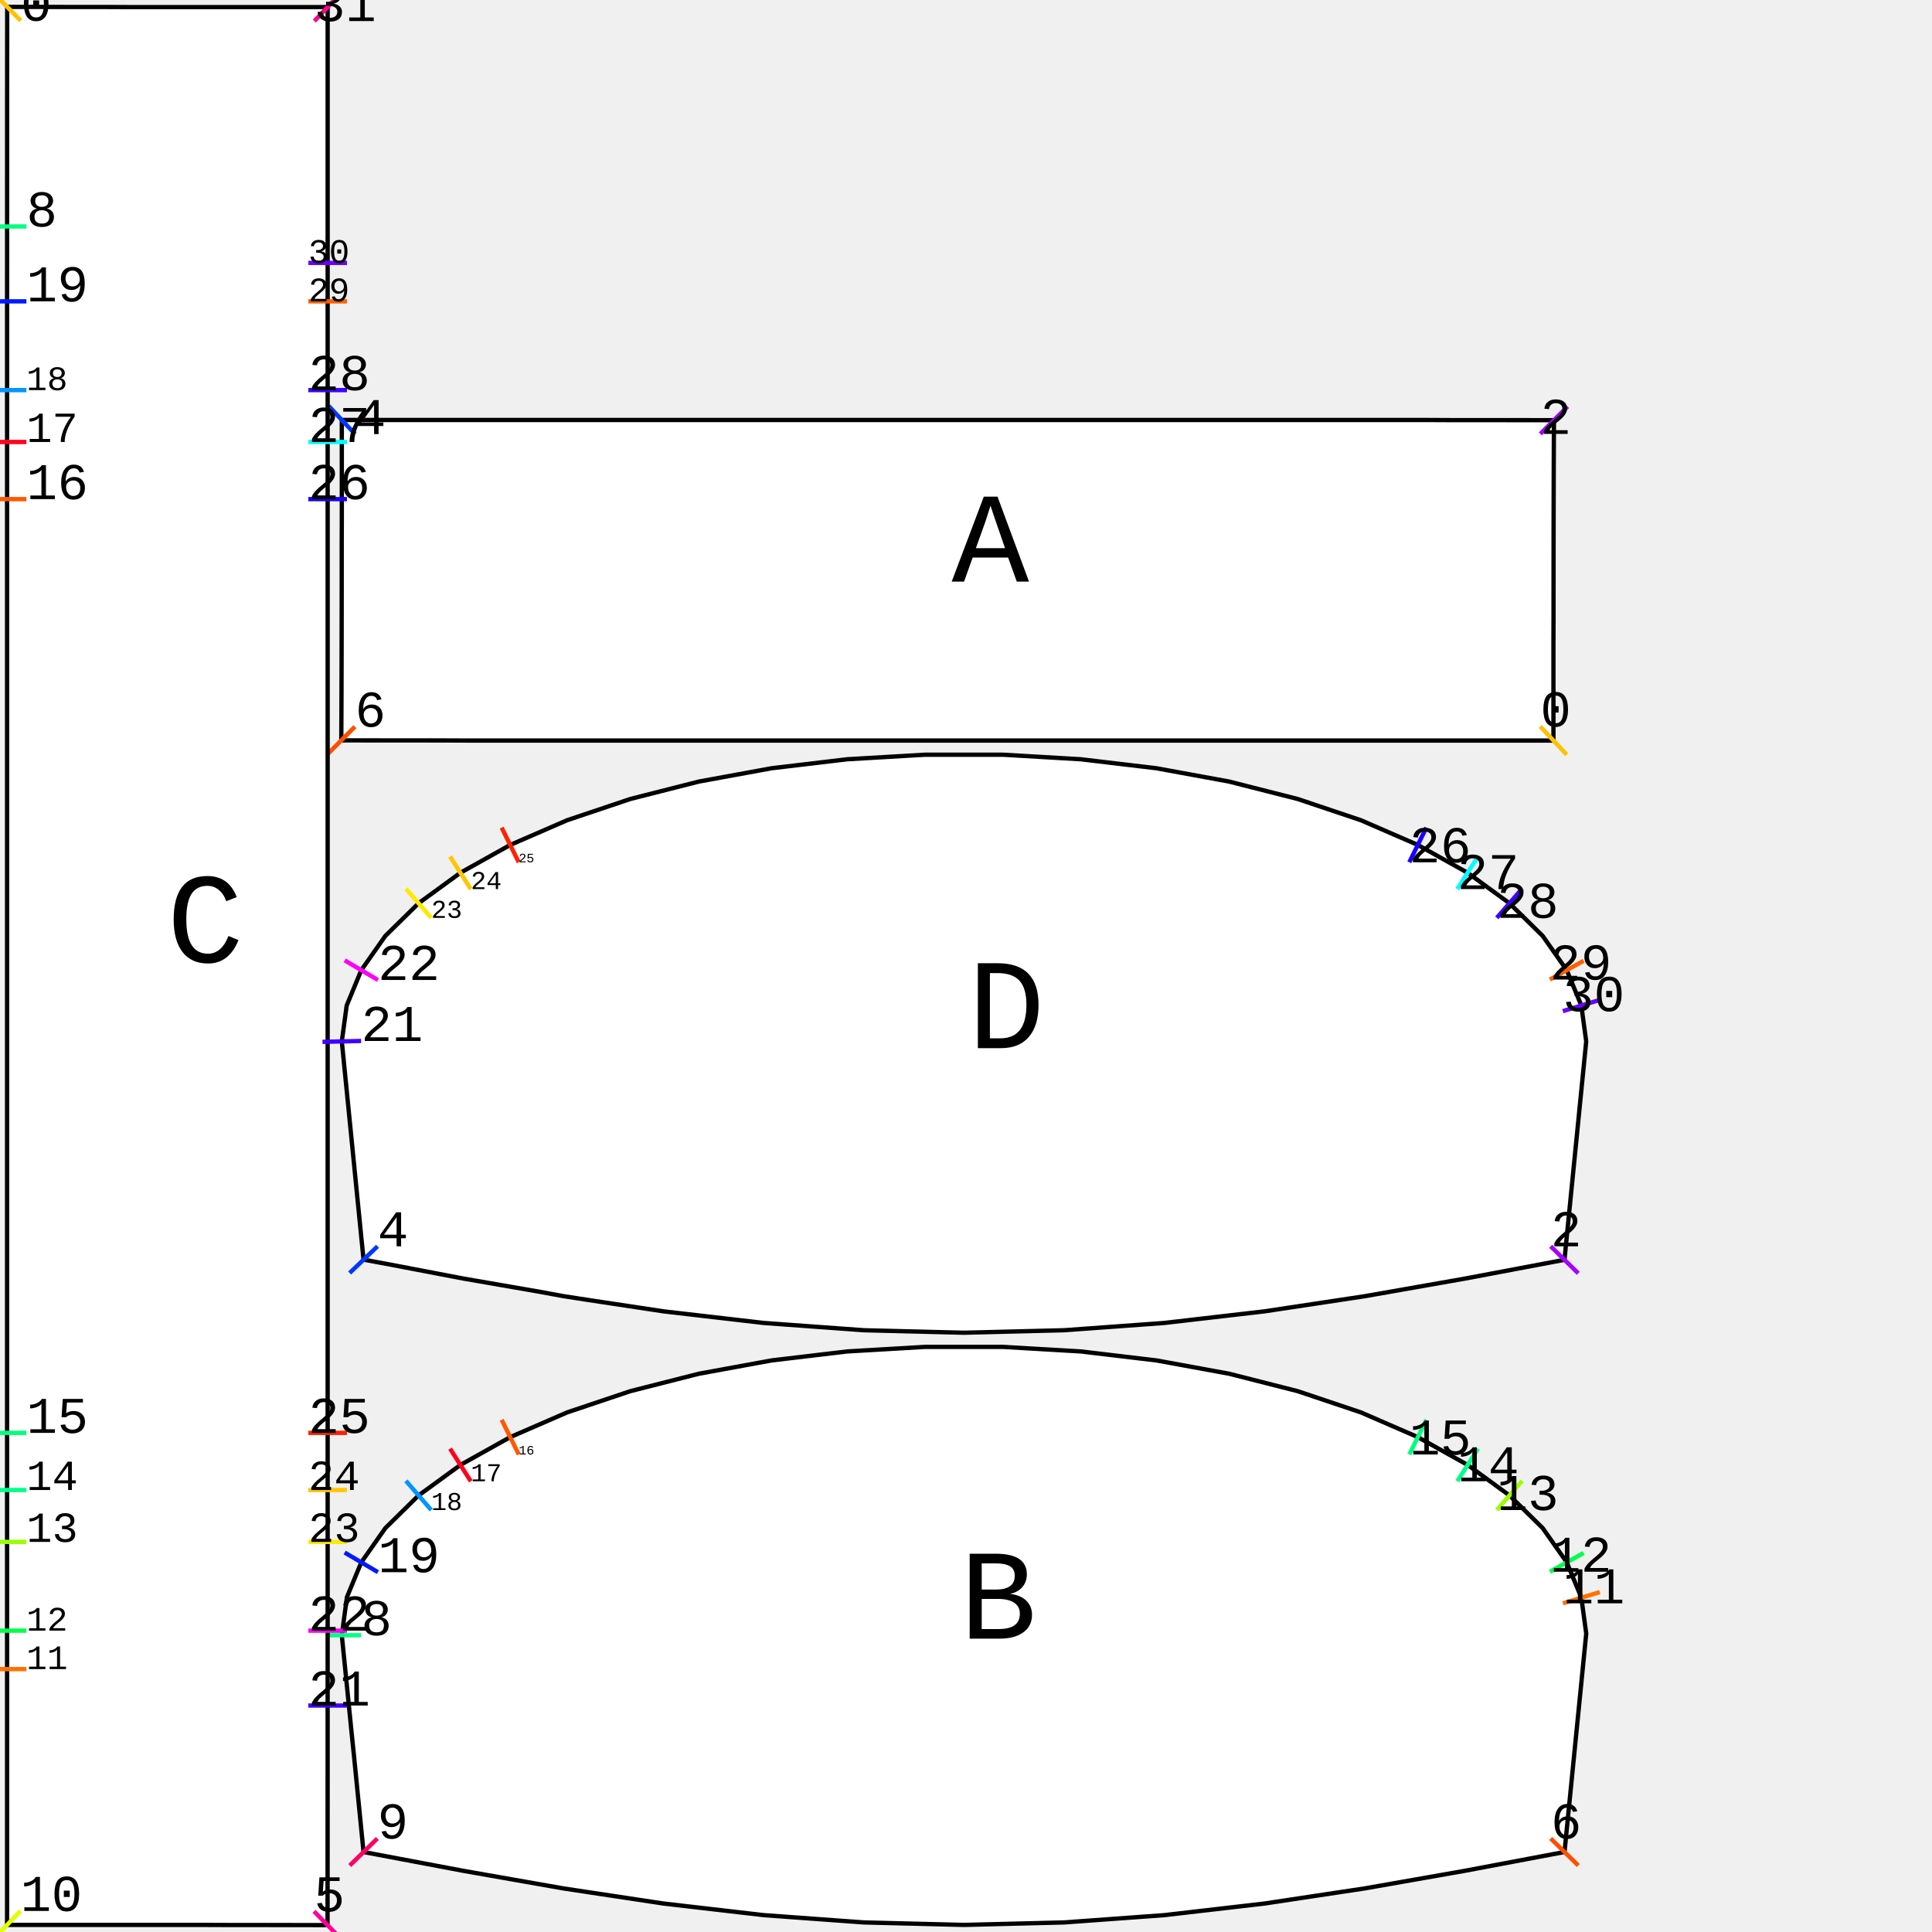
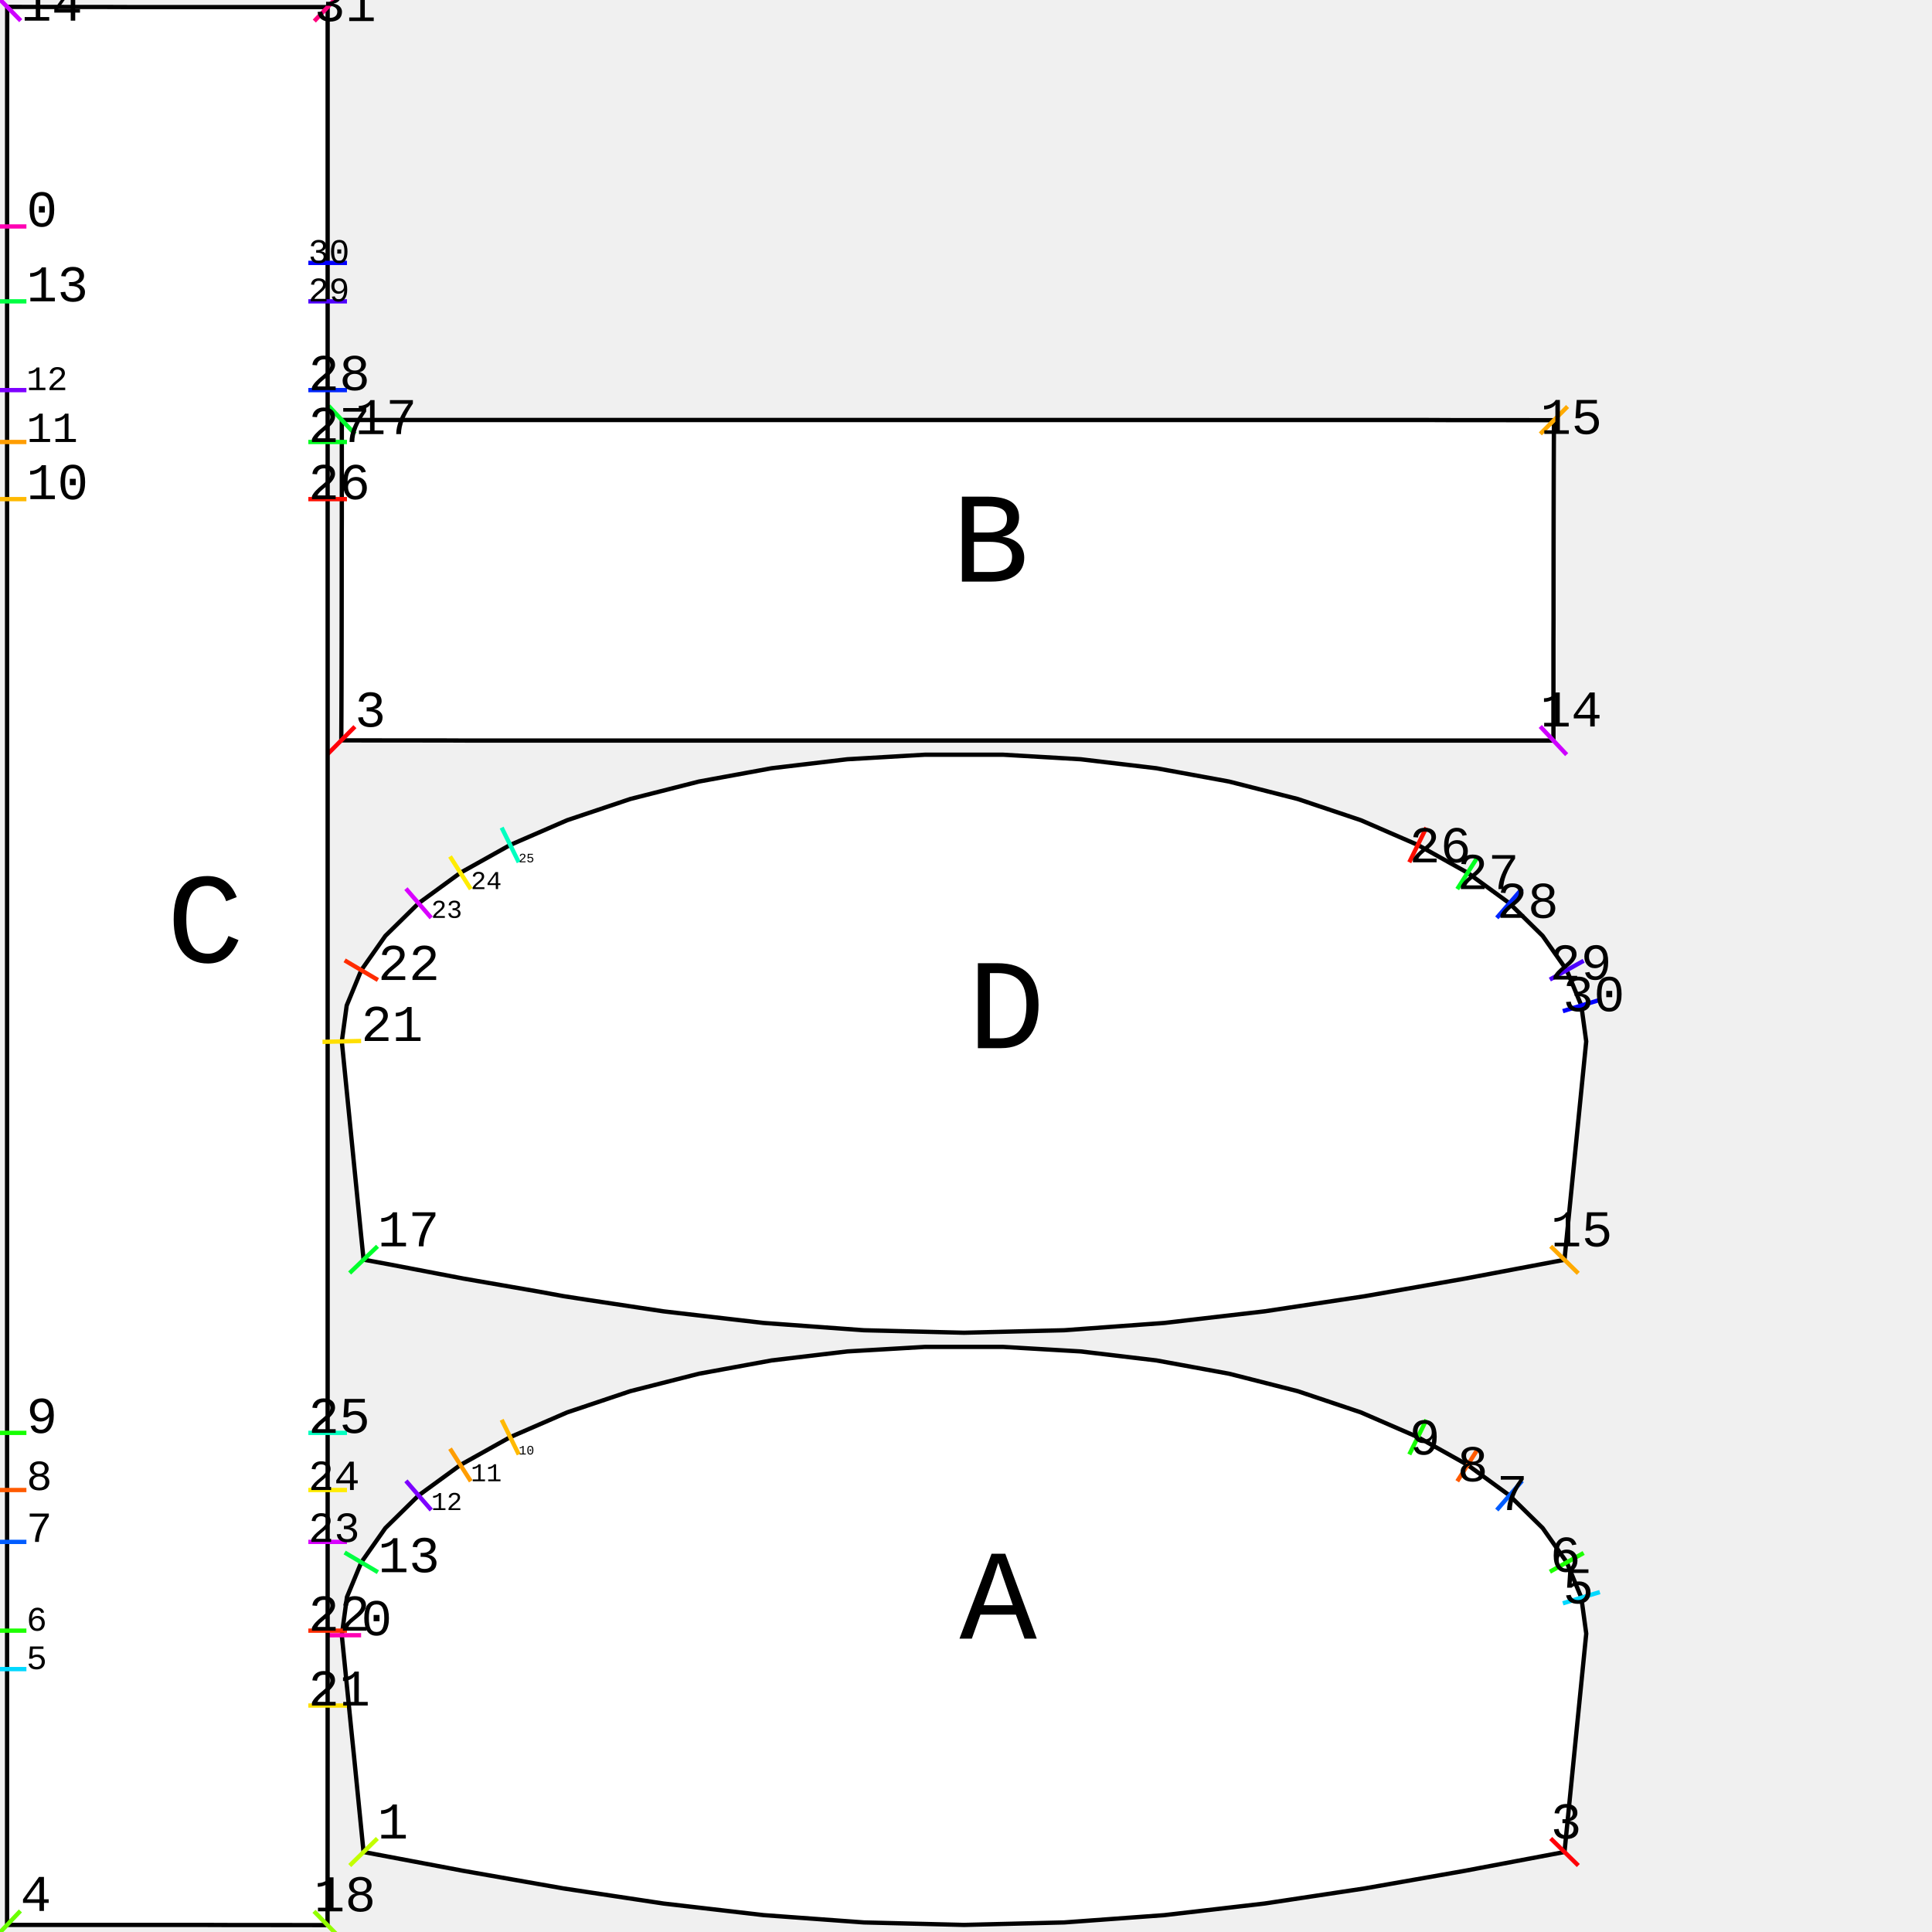
<svg xmlns="http://www.w3.org/2000/svg" viewBox="0 0 449.616 449.616" width="449.616mm" height="449.616mm">
  <defs>
    <style>.seam{stroke: #000; stroke-width:1px; fill:white} .sewinguide{stroke-width:1px;}</style>
  </defs>
  <g>
-     <path class="seam" d="M 337.984,172.342 343.917,172.342 349.85,172.342 355.784,172.342 361.517,172.342 361.517,166.967 361.517,161.004 361.517,155.234 361.517,149.465 361.537,143.914 361.539,138.185 361.543,132.452 361.549,126.713 361.558,120.965 361.57,115.205 361.587,109.427 361.609,103.624 361.639,97.788 355.727,97.779 349.814,97.773 343.899,97.77 337.984,97.769 332.017,97.741 326.113,97.741 320.209,97.741 314.305,97.741 308.362,97.741 302.481,97.741 296.6,97.741 290.72,97.741 284.804,97.741 278.95,97.741 273.096,97.741 267.243,97.741 261.35,97.741 255.52,97.741 249.69,97.741 243.86,97.741 237.981,97.741 232.165,97.741 226.348,97.741 220.531,97.741 214.653,97.741 208.836,97.741 203.02,97.741 197.203,97.741 191.311,97.741 185.48,97.741 179.65,97.741 173.82,97.741 167.904,97.741 162.05,97.741 156.197,97.741 150.343,97.741 144.399,97.741 138.519,97.741 132.638,97.741 126.758,97.741 120.791,97.741 114.887,97.741 108.983,97.741 103.079,97.741 97.146,97.741 91.212,97.741 85.279,97.741 79.546,97.741 79.546,103.116 79.546,109.08 79.546,114.849 79.546,120.618 79.526,126.169 79.524,131.898 79.52,137.631 79.513,143.37 79.505,149.118 79.492,154.879 79.476,160.656 79.454,166.459 79.424,172.295 85.336,172.304 91.249,172.31 97.164,172.313 103.079,172.315 109.046,172.342 114.95,172.342 120.854,172.342 126.758,172.342 132.701,172.342 138.582,172.342 144.462,172.342 150.343,172.342 156.259,172.342 162.113,172.342 167.967,172.342 173.82,172.342 179.713,172.342 185.543,172.342 191.373,172.342 197.203,172.342 203.082,172.342 208.898,172.342 214.715,172.342 220.531,172.342 226.41,172.342 232.227,172.342 238.043,172.342 243.86,172.342 249.752,172.342 255.582,172.342 261.413,172.342 267.243,172.342 273.159,172.342 279.013,172.342 284.866,172.342 290.72,172.342 296.663,172.342 302.544,172.342 308.425,172.342 314.305,172.342 320.272,172.342 326.176,172.342 332.08,172.342 337.984,172.342 " />
-     <text x="221.486px" y="135.345px" style="font-family:'Consolas', 'Courier New';font-size:30.0px;">A</text>
-     <path class="sewinguide" stroke="#ffc200" d="M 364.592,175.622 358.442,169.062 " />
-     <text x="358.442px" y="169.062px" style="font-family:'Consolas', 'Courier New';font-size:12.0px;">0</text>
-     <path class="sewinguide" stroke="#a300ff" d="M 364.808,94.599 358.469,100.977 " />
-     <text x="358.469px" y="100.977px" style="font-family:'Consolas', 'Courier New';font-size:12.0px;">2</text>
-     <path class="sewinguide" stroke="#0038ff" d="M 76.471,94.461 82.621,101.021 " />
-     <text x="82.621px" y="101.021px" style="font-family:'Consolas', 'Courier New';font-size:12.0px;">4</text>
-     <path class="sewinguide" stroke="#ff4e00" d="M 76.255,175.484 82.594,169.106 " />
-     <text x="82.594px" y="169.106px" style="font-family:'Consolas', 'Courier New';font-size:12.0px;">6</text>
+     <path class="seam" d="M 79.543,380.551 80.114,386.198 80.681,391.836 81.246,397.466 81.808,403.092 82.365,408.481 82.929,414.148 83.492,419.814 84.082,425.739 84.605,430.999 90.289,432.071 96.119,433.171 101.949,434.271 107.778,435.371 113.607,436.396 119.438,437.421 125.268,438.446 131.096,439.47 136.924,440.35 142.754,441.23 148.584,442.111 154.411,442.99 160.238,443.665 166.068,444.341 171.899,445.016 177.724,445.691 183.551,446.115 189.381,446.54 195.211,446.965 201.037,447.389 206.862,447.534 212.693,447.678 218.523,447.823 224.348,447.968 230.173,447.823 236.004,447.678 241.834,447.534 247.659,447.389 253.485,446.965 259.315,446.54 265.146,446.115 270.972,445.691 276.798,445.016 282.628,444.341 288.458,443.665 294.285,442.99 300.112,442.111 305.942,441.23 311.773,440.35 317.6,439.47 323.428,438.446 329.259,437.421 335.089,436.396 340.918,435.371 346.747,434.271 352.577,433.171 358.408,432.071 364.091,430.999 364.614,425.739 365.204,419.814 365.768,414.148 366.332,408.481 366.865,403.121 367.424,397.504 367.983,391.888 368.542,386.271 369.149,380.171 368.376,374.493 368.012,371.816 366.316,367.704 364.618,363.589 361.818,359.604 359.015,355.614 355.151,351.818 351.285,348.019 348.044,345.658 344.792,343.288 341.549,340.925 337.691,338.769 333.822,336.606 329.961,334.448 325.546,332.531 321.121,330.61 316.704,328.692 311.802,327.045 306.891,325.395 301.988,323.748 296.676,322.397 291.357,321.045 286.044,319.695 280.408,318.663 274.764,317.63 269.127,316.598 263.254,315.9 257.374,315.202 251.501,314.505 246.991,314.241 242.474,313.978 237.958,313.714 233.447,313.45 228.901,313.45 224.348,313.45 219.796,313.45 215.249,313.45 210.739,313.714 206.222,313.978 201.706,314.241 197.195,314.505 191.322,315.202 185.443,315.9 179.57,316.598 173.933,317.63 168.289,318.663 162.652,319.695 157.34,321.045 152.021,322.397 146.709,323.748 141.805,325.395 136.895,327.045 131.992,328.692 127.575,330.61 123.151,332.531 118.735,334.448 114.875,336.606 111.006,338.769 107.147,340.925 103.905,343.288 100.652,345.658 97.412,348.019 93.546,351.818 89.682,355.615 86.879,359.604 84.078,363.589 83.037,366.112 80.745,371.669 80.107,376.37 79.543,380.551 " />
+     <text x="223.294px" y="381.346px" style="font-family:'Consolas', 'Courier New';font-size:30.0px;">A</text>
+     <path class="sewinguide" stroke="#ff00b3" d="M 75.047,380.554 84.039,380.548 " />
+     <text x="84.039px" y="380.548px" style="font-family:'Consolas', 'Courier New';font-size:12.0px;">0</text>
+     <path class="sewinguide" stroke="#c3ff00" d="M 81.394,434.146 87.816,427.852 " />
+     <text x="87.816px" y="427.852px" style="font-family:'Consolas', 'Courier New';font-size:12.0px;">1</text>
+     <path class="sewinguide" stroke="#ff0008" d="M 367.302,434.146 360.88,427.852 " />
+     <text x="360.88px" y="427.852px" style="font-family:'Consolas', 'Courier New';font-size:12.0px;">3</text>
+     <path class="sewinguide" stroke="#00d8ff" d="M 372.315,370.51 363.71,373.122 " />
+     <text x="363.71px" y="373.122px" style="font-family:'Consolas', 'Courier New';font-size:12.0px;">5</text>
+     <path class="sewinguide" stroke="#1dff00" d="M 368.549,361.407 360.688,365.772 " />
+     <text x="360.688px" y="365.772px" style="font-family:'Consolas', 'Courier New';font-size:12.0px;">6</text>
+     <path class="sewinguide" stroke="#005cff" d="M 354.23,344.621 348.34,351.416 " />
+     <text x="348.34px" y="351.416px" style="font-family:'Consolas', 'Courier New';font-size:12.0px;">7</text>
+     <path class="sewinguide" stroke="#ff5a00" d="M 343.963,337.132 339.135,344.718 " />
+     <text x="339.135px" y="344.718px" style="font-family:'Consolas', 'Courier New';font-size:12.0px;">8</text>
+     <path class="sewinguide" stroke="#15ff00" d="M 331.947,330.415 327.975,338.482 " />
+     <text x="327.975px" y="338.482px" style="font-family:'Consolas', 'Courier New';font-size:12.0px;">9</text>
+     <path class="sewinguide" stroke="#ffb900" d="M 116.749,330.415 120.721,338.482 " />
+     <text x="120.721px" y="338.482px" style="font-family:'Consolas', 'Courier New';font-size:3.0px;">10</text>
+     <path class="sewinguide" stroke="#ff9d00" d="M 104.733,337.132 109.561,344.718 " />
+     <text x="109.561px" y="344.718px" style="font-family:'Consolas', 'Courier New';font-size:6.0px;">11</text>
+     <path class="sewinguide" stroke="#7d00ff" d="M 94.467,344.621 100.357,351.416 " />
+     <text x="100.357px" y="351.416px" style="font-family:'Consolas', 'Courier New';font-size:6.0px;">12</text>
+     <path class="sewinguide" stroke="#00ff42" d="M 80.206,361.304 87.95,365.875 " />
+     <text x="87.95px" y="365.875px" style="font-family:'Consolas', 'Courier New';font-size:12.0px;">13</text>
  </g>
  <g>
-     <path class="seam" d="M 79.543,380.551 80.114,386.198 80.681,391.836 81.246,397.466 81.808,403.092 82.365,408.481 82.929,414.148 83.492,419.814 84.082,425.739 84.605,430.999 90.289,432.071 96.119,433.171 101.949,434.271 107.778,435.371 113.607,436.396 119.438,437.421 125.268,438.446 131.096,439.47 136.924,440.35 142.754,441.23 148.584,442.111 154.411,442.99 160.238,443.665 166.068,444.341 171.898,445.016 177.724,445.691 183.551,446.115 189.381,446.54 195.211,446.965 201.037,447.389 206.862,447.533 212.693,447.678 218.523,447.823 224.348,447.968 230.173,447.823 236.004,447.678 241.834,447.533 247.659,447.389 253.485,446.965 259.315,446.54 265.146,446.115 270.972,445.691 276.798,445.016 282.628,444.341 288.458,443.665 294.285,442.99 300.112,442.111 305.942,441.23 311.773,440.35 317.6,439.47 323.428,438.446 329.259,437.421 335.089,436.396 340.918,435.371 346.747,434.271 352.577,433.171 358.408,432.071 364.091,430.999 364.614,425.739 365.204,419.814 365.768,414.148 366.332,408.481 366.865,403.121 367.424,397.504 367.983,391.887 368.542,386.27 369.149,380.17 368.376,374.493 368.012,371.816 366.316,367.704 364.618,363.589 361.818,359.603 359.014,355.614 355.151,351.818 351.285,348.019 348.044,345.658 344.792,343.288 341.549,340.925 337.691,338.768 333.822,336.606 329.961,334.448 325.546,332.531 321.121,330.61 316.704,328.692 311.802,327.045 306.891,325.395 301.988,323.748 296.676,322.397 291.357,321.045 286.044,319.695 280.407,318.663 274.764,317.629 269.127,316.597 263.254,315.9 257.374,315.202 251.501,314.505 246.991,314.241 242.474,313.978 237.958,313.714 233.447,313.45 228.901,313.45 224.348,313.45 219.796,313.45 215.249,313.45 210.739,313.714 206.222,313.978 201.706,314.241 197.195,314.505 191.322,315.202 185.443,315.9 179.57,316.597 173.933,317.629 168.289,318.663 162.652,319.695 157.34,321.045 152.021,322.397 146.709,323.748 141.805,325.395 136.895,327.045 131.992,328.692 127.575,330.61 123.151,332.531 118.735,334.448 114.875,336.606 111.006,338.768 107.147,340.925 103.904,343.288 100.652,345.658 97.412,348.019 93.545,351.818 89.682,355.614 86.879,359.603 84.078,363.589 83.037,366.112 80.745,371.669 80.107,376.37 79.543,380.551 " />
-     <text x="223.294px" y="381.346px" style="font-family:'Consolas', 'Courier New';font-size:30.0px;">B</text>
-     <path class="sewinguide" stroke="#00ff83" d="M 75.047,380.554 84.039,380.548 " />
-     <text x="84.039px" y="380.548px" style="font-family:'Consolas', 'Courier New';font-size:12.0px;">8</text>
-     <path class="sewinguide" stroke="#ff0064" d="M 81.394,434.146 87.816,427.852 " />
-     <text x="87.816px" y="427.852px" style="font-family:'Consolas', 'Courier New';font-size:12.0px;">9</text>
-     <path class="sewinguide" stroke="#ff4e00" d="M 367.302,434.146 360.88,427.852 " />
-     <text x="360.88px" y="427.852px" style="font-family:'Consolas', 'Courier New';font-size:12.0px;">6</text>
-     <path class="sewinguide" stroke="#ff7100" d="M 372.314,370.51 363.71,373.122 " />
-     <text x="363.71px" y="373.122px" style="font-family:'Consolas', 'Courier New';font-size:12.0px;">11</text>
-     <path class="sewinguide" stroke="#00ff4d" d="M 368.549,361.407 360.688,365.772 " />
-     <text x="360.688px" y="365.772px" style="font-family:'Consolas', 'Courier New';font-size:12.0px;">12</text>
-     <path class="sewinguide" stroke="#9bff00" d="M 354.23,344.621 348.34,351.416 " />
-     <text x="348.34px" y="351.416px" style="font-family:'Consolas', 'Courier New';font-size:12.0px;">13</text>
-     <path class="sewinguide" stroke="#00ff8b" d="M 343.963,337.132 339.135,344.718 " />
-     <text x="339.135px" y="344.718px" style="font-family:'Consolas', 'Courier New';font-size:12.0px;">14</text>
-     <path class="sewinguide" stroke="#00ff7d" d="M 331.947,330.415 327.975,338.482 " />
-     <text x="327.975px" y="338.482px" style="font-family:'Consolas', 'Courier New';font-size:12.0px;">15</text>
-     <path class="sewinguide" stroke="#ff5800" d="M 116.749,330.414 120.721,338.482 " />
-     <text x="120.721px" y="338.482px" style="font-family:'Consolas', 'Courier New';font-size:3.0px;">16</text>
-     <path class="sewinguide" stroke="#ff001c" d="M 104.733,337.132 109.561,344.718 " />
-     <text x="109.561px" y="344.718px" style="font-family:'Consolas', 'Courier New';font-size:6.0px;">17</text>
-     <path class="sewinguide" stroke="#0095ff" d="M 94.467,344.621 100.357,351.416 " />
-     <text x="100.357px" y="351.416px" style="font-family:'Consolas', 'Courier New';font-size:6.0px;">18</text>
-     <path class="sewinguide" stroke="#0019ff" d="M 80.206,361.304 87.95,365.875 " />
-     <text x="87.95px" y="365.875px" style="font-family:'Consolas', 'Courier New';font-size:12.0px;">19</text>
+     <path class="seam" d="M 337.984,172.342 343.917,172.342 349.85,172.342 355.784,172.342 361.517,172.342 361.517,166.967 361.517,161.004 361.517,155.234 361.517,149.465 361.537,143.915 361.539,138.186 361.543,132.452 361.549,126.713 361.558,120.965 361.571,115.205 361.587,109.427 361.609,103.625 361.639,97.788 355.727,97.779 349.814,97.773 343.899,97.77 337.984,97.769 332.017,97.741 326.113,97.741 320.209,97.741 314.305,97.741 308.362,97.741 302.481,97.741 296.601,97.741 290.72,97.741 284.804,97.741 278.95,97.741 273.096,97.741 267.243,97.741 261.35,97.741 255.52,97.741 249.69,97.741 243.86,97.741 237.981,97.741 232.165,97.741 226.348,97.741 220.531,97.741 214.653,97.741 208.836,97.741 203.02,97.741 197.203,97.741 191.311,97.741 185.48,97.741 179.65,97.741 173.82,97.741 167.904,97.741 162.05,97.741 156.197,97.741 150.343,97.741 144.4,97.741 138.519,97.741 132.638,97.741 126.758,97.741 120.791,97.741 114.887,97.741 108.983,97.741 103.079,97.741 97.146,97.741 91.212,97.741 85.279,97.741 79.546,97.741 79.546,103.116 79.546,109.08 79.546,114.849 79.546,120.618 79.526,126.169 79.524,131.898 79.52,137.631 79.513,143.37 79.505,149.118 79.492,154.879 79.476,160.657 79.454,166.459 79.424,172.295 85.336,172.304 91.249,172.31 97.164,172.314 103.079,172.315 109.046,172.342 114.95,172.342 120.854,172.342 126.758,172.342 132.701,172.342 138.582,172.342 144.462,172.342 150.343,172.342 156.259,172.342 162.113,172.342 167.967,172.342 173.82,172.342 179.713,172.342 185.543,172.342 191.373,172.342 197.203,172.342 203.082,172.342 208.898,172.342 214.715,172.342 220.531,172.342 226.41,172.342 232.227,172.342 238.043,172.342 243.86,172.342 249.752,172.342 255.582,172.342 261.413,172.342 267.243,172.342 273.159,172.342 279.013,172.342 284.866,172.342 290.72,172.342 296.663,172.342 302.544,172.342 308.425,172.342 314.305,172.342 320.272,172.342 326.176,172.342 332.08,172.342 337.984,172.342 " />
+     <text x="221.486px" y="135.345px" style="font-family:'Consolas', 'Courier New';font-size:30.0px;">B</text>
+     <path class="sewinguide" stroke="#ce00ff" d="M 364.592,175.622 358.442,169.062 " />
+     <text x="358.442px" y="169.062px" style="font-family:'Consolas', 'Courier New';font-size:12.0px;">14</text>
+     <path class="sewinguide" stroke="#ffaa00" d="M 364.808,94.599 358.469,100.977 " />
+     <text x="358.469px" y="100.977px" style="font-family:'Consolas', 'Courier New';font-size:12.0px;">15</text>
+     <path class="sewinguide" stroke="#00ff2c" d="M 76.471,94.461 82.621,101.021 " />
+     <text x="82.621px" y="101.021px" style="font-family:'Consolas', 'Courier New';font-size:12.0px;">17</text>
+     <path class="sewinguide" stroke="#ff0008" d="M 76.255,175.484 82.594,169.106 " />
+     <text x="82.594px" y="169.106px" style="font-family:'Consolas', 'Courier New';font-size:12.0px;">3</text>
  </g>
  <g>
-     <path class="seam" d="M 1.651,47.022 1.651,52.701 1.65,56.953 1.65,61.182 1.649,65.667 1.649,70.129 1.649,75.036 1.649,79.916 1.649,85.366 1.649,90.786 1.649,94.832 1.648,98.845 1.648,102.859 1.648,107.315 1.648,111.735 1.648,116.156 1.648,121.006 1.648,125.817 1.648,130.628 1.648,135.836 1.648,141.002 1.648,146.169 1.648,151.686 1.648,157.16 1.648,162.633 1.648,168.401 1.648,174.123 1.648,179.845 1.648,185.797 1.648,191.702 1.648,197.607 1.648,202.167 1.648,206.679 1.648,211.191 1.648,215.703 1.648,220.292 1.648,224.832 1.648,229.373 1.648,233.913 1.648,238.473 1.648,242.985 1.648,247.497 1.648,252.01 1.648,257.962 1.648,263.866 1.648,269.771 1.648,275.539 1.648,281.261 1.648,286.983 1.648,292.5 1.648,297.974 1.648,303.448 1.648,308.656 1.648,313.822 1.648,318.989 1.648,323.838 1.648,328.649 1.648,333.46 1.648,337.916 1.648,342.337 1.648,346.757 1.648,350.803 1.648,354.816 1.648,358.83 1.648,364.279 1.648,369.7 1.648,374.607 1.648,379.487 1.648,383.973 1.648,388.434 1.648,392.686 1.648,396.915 1.648,402.61 1.648,408.305 1.648,413.999 1.648,419.694 1.648,425.389 1.648,431.084 1.648,436.778 1.648,442.671 1.648,447.968 7.218,447.968 12.987,447.968 18.756,447.968 24.526,447.968 30.295,447.968 36.064,447.968 41.834,447.968 47.603,447.968 53.191,447.989 58.943,447.992 64.698,447.996 70.458,448.003 76.222,448.013 76.229,442.339 76.234,436.664 76.238,430.987 76.241,425.31 76.243,419.631 76.244,413.953 76.246,408.274 76.247,402.595 76.247,396.915 76.248,392.663 76.248,388.434 76.248,383.949 76.249,379.487 76.249,374.58 76.249,369.7 76.249,364.25 76.249,358.83 76.249,354.784 76.249,350.771 76.249,346.757 76.249,342.301 76.249,337.881 76.249,333.46 76.249,328.611 76.249,323.8 76.249,318.989 76.249,313.781 76.249,308.614 76.249,303.448 76.249,297.93 76.249,292.457 76.249,286.983 76.249,281.215 76.249,275.493 76.249,269.771 76.249,263.819 76.249,257.914 76.249,252.01 76.249,247.449 76.249,242.937 76.249,238.425 76.249,233.913 76.249,229.324 76.249,224.784 76.249,220.244 76.249,215.703 76.249,211.143 76.249,206.631 76.249,202.119 76.249,197.607 76.249,191.655 76.249,185.75 76.249,179.845 76.249,174.077 76.249,168.355 76.249,162.633 76.249,157.116 76.249,151.642 76.249,146.169 76.249,140.961 76.249,135.794 76.249,130.628 76.249,125.778 76.249,120.967 76.249,116.156 76.249,111.7 76.249,107.279 76.249,102.859 76.249,98.813 76.249,94.8 76.249,90.786 76.249,85.337 76.249,79.916 76.249,75.01 76.249,70.129 76.249,65.643 76.249,61.182 76.249,56.93 76.249,52.701 76.249,47.006 76.249,41.312 76.249,35.617 76.249,29.922 76.249,24.227 76.249,18.533 76.249,12.838 76.249,6.946 76.249,1.648 70.68,1.648 64.911,1.648 59.141,1.648 53.372,1.648 47.603,1.648 41.834,1.648 36.064,1.648 30.295,1.648 24.706,1.627 18.954,1.624 13.199,1.62 7.44,1.613 1.676,1.604 1.669,7.277 1.664,12.952 1.66,18.629 1.657,24.307 1.655,29.985 1.653,35.663 1.652,41.342 1.651,47.022 " />
+     <path class="seam" d="M 1.651,47.022 1.651,52.701 1.65,56.953 1.65,61.182 1.649,65.667 1.649,70.129 1.649,75.036 1.649,79.916 1.649,85.366 1.649,90.786 1.649,94.832 1.648,98.845 1.648,102.859 1.648,107.315 1.648,111.735 1.648,116.156 1.648,121.006 1.648,125.817 1.648,130.628 1.648,135.836 1.648,141.002 1.648,146.169 1.648,151.686 1.648,157.16 1.648,162.633 1.648,168.401 1.648,174.123 1.648,179.845 1.648,185.797 1.648,191.702 1.648,197.607 1.648,202.167 1.648,206.679 1.648,211.191 1.648,215.703 1.648,220.292 1.648,224.832 1.648,229.373 1.648,233.913 1.648,238.473 1.648,242.985 1.648,247.498 1.648,252.01 1.648,257.962 1.648,263.866 1.648,269.771 1.648,275.539 1.648,281.261 1.648,286.983 1.648,292.501 1.648,297.974 1.648,303.448 1.648,308.656 1.648,313.822 1.648,318.989 1.648,323.838 1.648,328.649 1.648,333.46 1.648,337.916 1.648,342.337 1.648,346.758 1.648,350.803 1.648,354.817 1.648,358.83 1.648,364.279 1.648,369.7 1.648,374.607 1.648,379.487 1.648,383.973 1.648,388.434 1.648,392.686 1.648,396.915 1.648,402.61 1.648,408.305 1.648,414 1.648,419.694 1.648,425.389 1.648,431.084 1.648,436.778 1.648,442.671 1.648,447.968 7.218,447.968 12.987,447.968 18.756,447.968 24.526,447.968 30.295,447.968 36.064,447.968 41.834,447.968 47.603,447.968 53.191,447.989 58.943,447.992 64.698,447.996 70.458,448.003 76.222,448.013 76.229,442.339 76.234,436.664 76.238,430.987 76.241,425.31 76.243,419.631 76.244,413.953 76.246,408.274 76.247,402.595 76.247,396.915 76.248,392.663 76.248,388.434 76.249,383.949 76.249,379.487 76.249,374.581 76.249,369.7 76.249,364.25 76.249,358.83 76.249,354.784 76.249,350.771 76.249,346.758 76.249,342.301 76.249,337.881 76.249,333.46 76.249,328.611 76.249,323.8 76.249,318.989 76.249,313.781 76.249,308.614 76.249,303.448 76.249,297.93 76.249,292.457 76.249,286.983 76.249,281.215 76.249,275.493 76.249,269.771 76.249,263.819 76.249,257.914 76.249,252.01 76.249,247.449 76.249,242.937 76.249,238.425 76.249,233.913 76.249,229.324 76.249,224.784 76.249,220.244 76.249,215.703 76.249,211.143 76.249,206.631 76.249,202.119 76.249,197.607 76.249,191.655 76.249,185.75 76.249,179.845 76.249,174.077 76.249,168.355 76.249,162.633 76.249,157.116 76.249,151.642 76.249,146.169 76.249,140.961 76.249,135.794 76.249,130.628 76.249,125.778 76.249,120.967 76.249,116.156 76.249,111.7 76.249,107.279 76.249,102.859 76.249,98.813 76.249,94.8 76.249,90.786 76.249,85.337 76.249,79.916 76.249,75.01 76.249,70.129 76.249,65.643 76.249,61.182 76.249,56.93 76.249,52.701 76.249,47.006 76.249,41.312 76.249,35.617 76.249,29.922 76.249,24.227 76.249,18.533 76.249,12.838 76.249,6.946 76.249,1.648 70.68,1.648 64.911,1.648 59.141,1.648 53.372,1.648 47.603,1.648 41.834,1.648 36.064,1.648 30.295,1.648 24.706,1.627 18.954,1.624 13.199,1.62 7.44,1.613 1.676,1.604 1.669,7.277 1.664,12.952 1.66,18.629 1.657,24.307 1.655,29.985 1.653,35.663 1.652,41.342 1.651,47.022 " />
    <text x="38.765px" y="223.932px" style="font-family:'Consolas', 'Courier New';font-size:30.0px;">C</text>
-     <path class="sewinguide" stroke="#00ff83" d="M -2.846,52.7 6.147,52.701 " />
-     <text x="6.147px" y="52.701px" style="font-family:'Consolas', 'Courier New';font-size:12.0px;">8</text>
-     <path class="sewinguide" stroke="#0019ff" d="M -2.847,70.129 6.145,70.129 " />
-     <text x="6.145px" y="70.129px" style="font-family:'Consolas', 'Courier New';font-size:12.0px;">19</text>
-     <path class="sewinguide" stroke="#0095ff" d="M -2.848,90.786 6.145,90.786 " />
-     <text x="6.145px" y="90.786px" style="font-family:'Consolas', 'Courier New';font-size:8.0px;">18</text>
-     <path class="sewinguide" stroke="#ff001c" d="M -2.848,102.859 6.145,102.859 " />
-     <text x="6.145px" y="102.859px" style="font-family:'Consolas', 'Courier New';font-size:10.0px;">17</text>
-     <path class="sewinguide" stroke="#ff5800" d="M -2.848,116.156 6.145,116.156 " />
-     <text x="6.145px" y="116.156px" style="font-family:'Consolas', 'Courier New';font-size:12.0px;">16</text>
-     <path class="sewinguide" stroke="#00ff7d" d="M -2.848,333.46 6.145,333.46 " />
-     <text x="6.145px" y="333.46px" style="font-family:'Consolas', 'Courier New';font-size:12.0px;">15</text>
-     <path class="sewinguide" stroke="#00ff8b" d="M -2.848,346.757 6.145,346.757 " />
-     <text x="6.145px" y="346.757px" style="font-family:'Consolas', 'Courier New';font-size:10.0px;">14</text>
-     <path class="sewinguide" stroke="#9bff00" d="M -2.848,358.83 6.145,358.83 " />
-     <text x="6.145px" y="358.83px" style="font-family:'Consolas', 'Courier New';font-size:10.0px;">13</text>
-     <path class="sewinguide" stroke="#00ff4d" d="M -2.848,379.487 6.145,379.487 " />
-     <text x="6.145px" y="379.487px" style="font-family:'Consolas', 'Courier New';font-size:8.0px;">12</text>
-     <path class="sewinguide" stroke="#ff7100" d="M -2.848,388.434 6.145,388.434 " />
-     <text x="6.145px" y="388.434px" style="font-family:'Consolas', 'Courier New';font-size:8.0px;">11</text>
-     <path class="sewinguide" stroke="#e1ff00" d="M -1.45,451.226 4.747,444.71 " />
-     <text x="4.747px" y="444.71px" style="font-family:'Consolas', 'Courier New';font-size:12.0px;">10</text>
-     <path class="sewinguide" stroke="#ff009a" d="M 79.371,451.222 73.073,444.804 " />
-     <text x="73.073px" y="444.804px" style="font-family:'Consolas', 'Courier New';font-size:12.0px;">5</text>
-     <path class="sewinguide" stroke="#4000ff" d="M 80.743,396.916 71.751,396.915 " />
+     <path class="sewinguide" stroke="#ff00b3" d="M -2.846,52.7 6.147,52.702 " />
+     <text x="6.147px" y="52.702px" style="font-family:'Consolas', 'Courier New';font-size:12.0px;">0</text>
+     <path class="sewinguide" stroke="#00ff42" d="M -2.847,70.129 6.145,70.129 " />
+     <text x="6.145px" y="70.129px" style="font-family:'Consolas', 'Courier New';font-size:12.0px;">13</text>
+     <path class="sewinguide" stroke="#7d00ff" d="M -2.848,90.786 6.145,90.786 " />
+     <text x="6.145px" y="90.786px" style="font-family:'Consolas', 'Courier New';font-size:8.0px;">12</text>
+     <path class="sewinguide" stroke="#ff9d00" d="M -2.848,102.859 6.145,102.859 " />
+     <text x="6.145px" y="102.859px" style="font-family:'Consolas', 'Courier New';font-size:10.0px;">11</text>
+     <path class="sewinguide" stroke="#ffb900" d="M -2.848,116.156 6.145,116.156 " />
+     <text x="6.145px" y="116.156px" style="font-family:'Consolas', 'Courier New';font-size:12.0px;">10</text>
+     <path class="sewinguide" stroke="#15ff00" d="M -2.848,333.46 6.145,333.46 " />
+     <text x="6.145px" y="333.46px" style="font-family:'Consolas', 'Courier New';font-size:12.0px;">9</text>
+     <path class="sewinguide" stroke="#ff5a00" d="M -2.848,346.758 6.145,346.758 " />
+     <text x="6.145px" y="346.758px" style="font-family:'Consolas', 'Courier New';font-size:10.0px;">8</text>
+     <path class="sewinguide" stroke="#005cff" d="M -2.848,358.83 6.145,358.83 " />
+     <text x="6.145px" y="358.83px" style="font-family:'Consolas', 'Courier New';font-size:10.0px;">7</text>
+     <path class="sewinguide" stroke="#1dff00" d="M -2.848,379.487 6.145,379.487 " />
+     <text x="6.145px" y="379.487px" style="font-family:'Consolas', 'Courier New';font-size:8.0px;">6</text>
+     <path class="sewinguide" stroke="#00d8ff" d="M -2.848,388.434 6.145,388.434 " />
+     <text x="6.145px" y="388.434px" style="font-family:'Consolas', 'Courier New';font-size:8.0px;">5</text>
+     <path class="sewinguide" stroke="#6aff00" d="M -1.45,451.226 4.747,444.71 " />
+     <text x="4.747px" y="444.71px" style="font-family:'Consolas', 'Courier New';font-size:12.0px;">4</text>
+     <path class="sewinguide" stroke="#93ff00" d="M 79.372,451.222 73.073,444.804 " />
+     <text x="73.073px" y="444.804px" style="font-family:'Consolas', 'Courier New';font-size:12.0px;">18</text>
+     <path class="sewinguide" stroke="#ffdf00" d="M 80.743,396.916 71.751,396.915 " />
    <text x="71.751px" y="396.915px" style="font-family:'Consolas', 'Courier New';font-size:12.0px;">21</text>
-     <path class="sewinguide" stroke="#ff00f6" d="M 80.745,379.487 71.753,379.487 " />
+     <path class="sewinguide" stroke="#ff2c00" d="M 80.745,379.487 71.753,379.487 " />
    <text x="71.753px" y="379.487px" style="font-family:'Consolas', 'Courier New';font-size:12.0px;">22</text>
-     <path class="sewinguide" stroke="#ffe900" d="M 80.745,358.83 71.753,358.83 " />
+     <path class="sewinguide" stroke="#d900ff" d="M 80.745,358.83 71.753,358.83 " />
    <text x="71.753px" y="358.83px" style="font-family:'Consolas', 'Courier New';font-size:10.0px;">23</text>
-     <path class="sewinguide" stroke="#ffc600" d="M 80.745,346.757 71.753,346.757 " />
+     <path class="sewinguide" stroke="#ffec00" d="M 80.746,346.758 71.753,346.757 " />
    <text x="71.753px" y="346.757px" style="font-family:'Consolas', 'Courier New';font-size:10.0px;">24</text>
-     <path class="sewinguide" stroke="#ff2100" d="M 80.746,333.46 71.753,333.46 " />
+     <path class="sewinguide" stroke="#00ffc0" d="M 80.746,333.46 71.753,333.46 " />
    <text x="71.753px" y="333.46px" style="font-family:'Consolas', 'Courier New';font-size:12.0px;">25</text>
-     <path class="sewinguide" stroke="#1b00ff" d="M 80.746,116.156 71.753,116.156 " />
+     <path class="sewinguide" stroke="#ff0e00" d="M 80.746,116.156 71.753,116.156 " />
    <text x="71.753px" y="116.156px" style="font-family:'Consolas', 'Courier New';font-size:12.0px;">26</text>
-     <path class="sewinguide" stroke="#00fdff" d="M 80.746,102.859 71.753,102.859 " />
+     <path class="sewinguide" stroke="#00ff20" d="M 80.746,102.859 71.753,102.859 " />
    <text x="71.753px" y="102.859px" style="font-family:'Consolas', 'Courier New';font-size:12.0px;">27</text>
-     <path class="sewinguide" stroke="#4000ff" d="M 80.746,90.786 71.753,90.786 " />
+     <path class="sewinguide" stroke="#0026ff" d="M 80.746,90.786 71.753,90.786 " />
    <text x="71.753px" y="90.786px" style="font-family:'Consolas', 'Courier New';font-size:12.0px;">28</text>
-     <path class="sewinguide" stroke="#ff6000" d="M 80.746,70.129 71.753,70.129 " />
+     <path class="sewinguide" stroke="#4e00ff" d="M 80.746,70.129 71.753,70.129 " />
    <text x="71.753px" y="70.129px" style="font-family:'Consolas', 'Courier New';font-size:8.0px;">29</text>
-     <path class="sewinguide" stroke="#6900ff" d="M 80.746,61.182 71.753,61.182 " />
+     <path class="sewinguide" stroke="#0200ff" d="M 80.746,61.182 71.753,61.182 " />
    <text x="71.753px" y="61.182px" style="font-family:'Consolas', 'Courier New';font-size:8.0px;">30</text>
-     <path class="sewinguide" stroke="#ff008d" d="M 79.348,-1.609 73.151,4.906 " />
+     <path class="sewinguide" stroke="#ff007c" d="M 79.348,-1.609 73.151,4.906 " />
    <text x="73.151px" y="4.906px" style="font-family:'Consolas', 'Courier New';font-size:12.0px;">31</text>
-     <path class="sewinguide" stroke="#ffc200" d="M -1.474,-1.605 4.825,4.813 " />
-     <text x="4.825px" y="4.813px" style="font-family:'Consolas', 'Courier New';font-size:12.0px;">0</text>
+     <path class="sewinguide" stroke="#ce00ff" d="M -1.474,-1.605 4.825,4.813 " />
+     <text x="4.825px" y="4.813px" style="font-family:'Consolas', 'Courier New';font-size:12.0px;">14</text>
  </g>
  <g>
-     <path class="seam" d="M 340.913,297.557 346.741,296.457 352.572,295.357 358.402,294.257 364.085,293.185 364.608,287.925 365.198,282.001 365.762,276.334 366.326,270.667 366.859,265.308 367.418,259.691 367.977,254.074 368.536,248.457 369.143,242.358 368.37,236.681 368.006,234.003 366.31,229.892 364.612,225.777 361.812,221.791 359.008,217.802 355.145,214.006 351.279,210.207 348.039,207.846 344.786,205.476 341.544,203.113 337.685,200.957 333.816,198.794 329.956,196.636 325.54,194.719 321.116,192.798 316.699,190.88 311.797,189.233 306.886,187.583 301.983,185.936 296.671,184.586 291.352,183.234 286.04,181.883 280.403,180.851 274.76,179.818 269.122,178.786 263.25,178.089 257.371,177.391 251.498,176.693 246.987,176.43 242.471,176.166 237.954,175.902 233.444,175.639 228.897,175.639 224.345,175.639 219.793,175.639 215.246,175.639 210.736,175.902 206.219,176.166 201.703,176.43 197.193,176.693 191.32,177.391 185.441,178.089 179.568,178.786 173.931,179.818 168.287,180.851 162.65,181.883 157.338,183.234 152.019,184.586 146.707,185.936 141.804,187.583 136.893,189.233 131.991,190.88 127.574,192.798 123.15,194.719 118.734,196.636 114.874,198.794 111.005,200.956 107.147,203.113 103.904,205.476 100.652,207.846 97.411,210.207 93.545,214.006 89.682,217.802 86.879,221.791 84.078,225.777 83.037,228.3 80.684,234.003 79.917,239.645 79.547,242.358 80.109,248.001 80.673,253.667 81.237,259.334 81.801,265.001 82.365,270.667 82.928,276.334 83.492,282.001 84.056,287.667 84.612,293.146 90.3,294.193 96.128,295.307 101.955,296.422 107.781,297.536 113.613,298.546 119.446,299.557 125.279,300.567 131.099,301.635 136.922,302.536 142.753,303.416 148.583,304.296 154.41,305.176 160.236,305.851 166.066,306.527 171.897,307.202 177.722,307.877 183.548,308.301 189.379,308.726 195.209,309.15 201.034,309.574 206.859,309.719 212.69,309.864 218.52,310.009 224.345,310.153 230.17,310.009 236,309.864 241.831,309.719 247.656,309.574 253.481,309.15 259.312,308.726 265.142,308.301 270.968,307.877 276.794,307.202 282.624,306.527 288.454,305.851 294.281,305.176 300.107,304.296 305.938,303.416 311.768,302.536 317.595,301.656 323.643,300.593 329.449,299.572 335.256,298.551 340.913,297.557 " />
+     <path class="seam" d="M 340.913,297.557 346.741,296.457 352.572,295.357 358.402,294.257 364.085,293.185 364.608,287.925 365.198,282.001 365.762,276.334 366.326,270.667 366.859,265.308 367.418,259.691 367.977,254.074 368.536,248.458 369.143,242.358 368.37,236.681 368.006,234.003 366.31,229.892 364.612,225.777 361.812,221.791 359.009,217.802 355.145,214.006 351.279,210.207 348.039,207.846 344.786,205.476 341.544,203.113 337.685,200.957 333.816,198.794 329.956,196.636 325.54,194.719 321.116,192.798 316.699,190.88 311.797,189.233 306.886,187.583 301.983,185.936 296.671,184.586 291.352,183.234 286.04,181.883 280.403,180.851 274.76,179.818 269.123,178.786 263.25,178.089 257.371,177.391 251.498,176.694 246.987,176.43 242.471,176.166 237.954,175.902 233.444,175.639 228.897,175.639 224.345,175.639 219.793,175.639 215.246,175.639 210.736,175.902 206.219,176.166 201.703,176.43 197.193,176.694 191.32,177.391 185.441,178.089 179.568,178.786 173.931,179.818 168.287,180.851 162.65,181.883 157.338,183.234 152.019,184.586 146.707,185.936 141.804,187.583 136.894,189.233 131.991,190.88 127.574,192.798 123.15,194.719 118.734,196.636 114.874,198.794 111.005,200.957 107.147,203.113 103.904,205.476 100.652,207.846 97.411,210.207 93.545,214.006 89.682,217.802 86.879,221.791 84.078,225.777 83.037,228.3 80.684,234.003 79.917,239.645 79.548,242.358 80.109,248.001 80.673,253.668 81.237,259.334 81.801,265.001 82.365,270.667 82.928,276.334 83.492,282.001 84.056,287.667 84.613,293.146 90.3,294.193 96.128,295.307 101.955,296.422 107.781,297.536 113.613,298.546 119.446,299.557 125.279,300.567 131.099,301.635 136.923,302.536 142.753,303.416 148.583,304.297 154.41,305.176 160.236,305.851 166.066,306.527 171.897,307.202 177.722,307.877 183.548,308.301 189.379,308.726 195.209,309.15 201.034,309.575 206.859,309.719 212.69,309.864 218.52,310.009 224.345,310.154 230.17,310.009 236,309.864 241.831,309.719 247.656,309.575 253.481,309.15 259.312,308.726 265.142,308.301 270.968,307.877 276.794,307.202 282.624,306.527 288.454,305.851 294.281,305.176 300.107,304.297 305.937,303.416 311.768,302.536 317.595,301.656 323.643,300.593 329.449,299.572 335.256,298.551 340.913,297.557 " />
    <text x="225.201px" y="243.924px" style="font-family:'Consolas', 'Courier New';font-size:30.0px;">D</text>
-     <path class="sewinguide" stroke="#a300ff" d="M 367.296,296.332 360.874,290.038 " />
-     <text x="360.874px" y="290.038px" style="font-family:'Consolas', 'Courier New';font-size:12.0px;">2</text>
-     <path class="sewinguide" stroke="#6900ff" d="M 372.308,232.697 363.704,235.309 " />
+     <path class="sewinguide" stroke="#ffaa00" d="M 367.296,296.332 360.874,290.038 " />
+     <text x="360.874px" y="290.038px" style="font-family:'Consolas', 'Courier New';font-size:12.0px;">15</text>
+     <path class="sewinguide" stroke="#0200ff" d="M 372.308,232.698 363.704,235.309 " />
    <text x="363.704px" y="235.309px" style="font-family:'Consolas', 'Courier New';font-size:12.0px;">30</text>
-     <path class="sewinguide" stroke="#ff6000" d="M 368.543,223.594 360.681,227.96 " />
+     <path class="sewinguide" stroke="#4e00ff" d="M 368.543,223.594 360.681,227.96 " />
    <text x="360.681px" y="227.96px" style="font-family:'Consolas', 'Courier New';font-size:12.0px;">29</text>
-     <path class="sewinguide" stroke="#4000ff" d="M 354.224,206.809 348.334,213.604 " />
+     <path class="sewinguide" stroke="#0026ff" d="M 354.224,206.809 348.334,213.604 " />
    <text x="348.334px" y="213.604px" style="font-family:'Consolas', 'Courier New';font-size:12.0px;">28</text>
-     <path class="sewinguide" stroke="#00fdff" d="M 343.958,199.32 339.13,206.906 " />
+     <path class="sewinguide" stroke="#00ff20" d="M 343.958,199.32 339.13,206.906 " />
    <text x="339.13px" y="206.906px" style="font-family:'Consolas', 'Courier New';font-size:12.0px;">27</text>
-     <path class="sewinguide" stroke="#1b00ff" d="M 331.942,192.603 327.97,200.67 " />
+     <path class="sewinguide" stroke="#ff0e00" d="M 331.942,192.603 327.97,200.67 " />
    <text x="327.97px" y="200.67px" style="font-family:'Consolas', 'Courier New';font-size:12.0px;">26</text>
-     <path class="sewinguide" stroke="#ff2100" d="M 116.748,192.603 120.72,200.67 " />
+     <path class="sewinguide" stroke="#00ffc0" d="M 116.748,192.603 120.72,200.67 " />
    <text x="120.72px" y="200.67px" style="font-family:'Consolas', 'Courier New';font-size:3.0px;">25</text>
-     <path class="sewinguide" stroke="#ffc600" d="M 104.732,199.32 109.561,206.906 " />
+     <path class="sewinguide" stroke="#ffec00" d="M 104.733,199.32 109.561,206.906 " />
    <text x="109.561px" y="206.906px" style="font-family:'Consolas', 'Courier New';font-size:6.0px;">24</text>
-     <path class="sewinguide" stroke="#ffe900" d="M 94.466,206.809 100.356,213.604 " />
+     <path class="sewinguide" stroke="#d900ff" d="M 94.466,206.809 100.356,213.604 " />
    <text x="100.356px" y="213.604px" style="font-family:'Consolas', 'Courier New';font-size:6.0px;">23</text>
-     <path class="sewinguide" stroke="#ff00f6" d="M 80.206,223.492 87.95,228.062 " />
+     <path class="sewinguide" stroke="#ff2c00" d="M 80.206,223.492 87.95,228.062 " />
    <text x="87.95px" y="228.062px" style="font-family:'Consolas', 'Courier New';font-size:12.0px;">22</text>
-     <path class="sewinguide" stroke="#4000ff" d="M 75.053,242.461 84.042,242.254 " />
+     <path class="sewinguide" stroke="#ffdf00" d="M 75.053,242.461 84.042,242.254 " />
    <text x="84.042px" y="242.254px" style="font-family:'Consolas', 'Courier New';font-size:12.0px;">21</text>
-     <path class="sewinguide" stroke="#0038ff" d="M 81.364,296.254 87.861,290.037 " />
-     <text x="87.861px" y="290.037px" style="font-family:'Consolas', 'Courier New';font-size:12.0px;">4</text>
+     <path class="sewinguide" stroke="#00ff2c" d="M 81.364,296.254 87.861,290.037 " />
+     <text x="87.861px" y="290.037px" style="font-family:'Consolas', 'Courier New';font-size:12.0px;">17</text>
  </g>
</svg>
